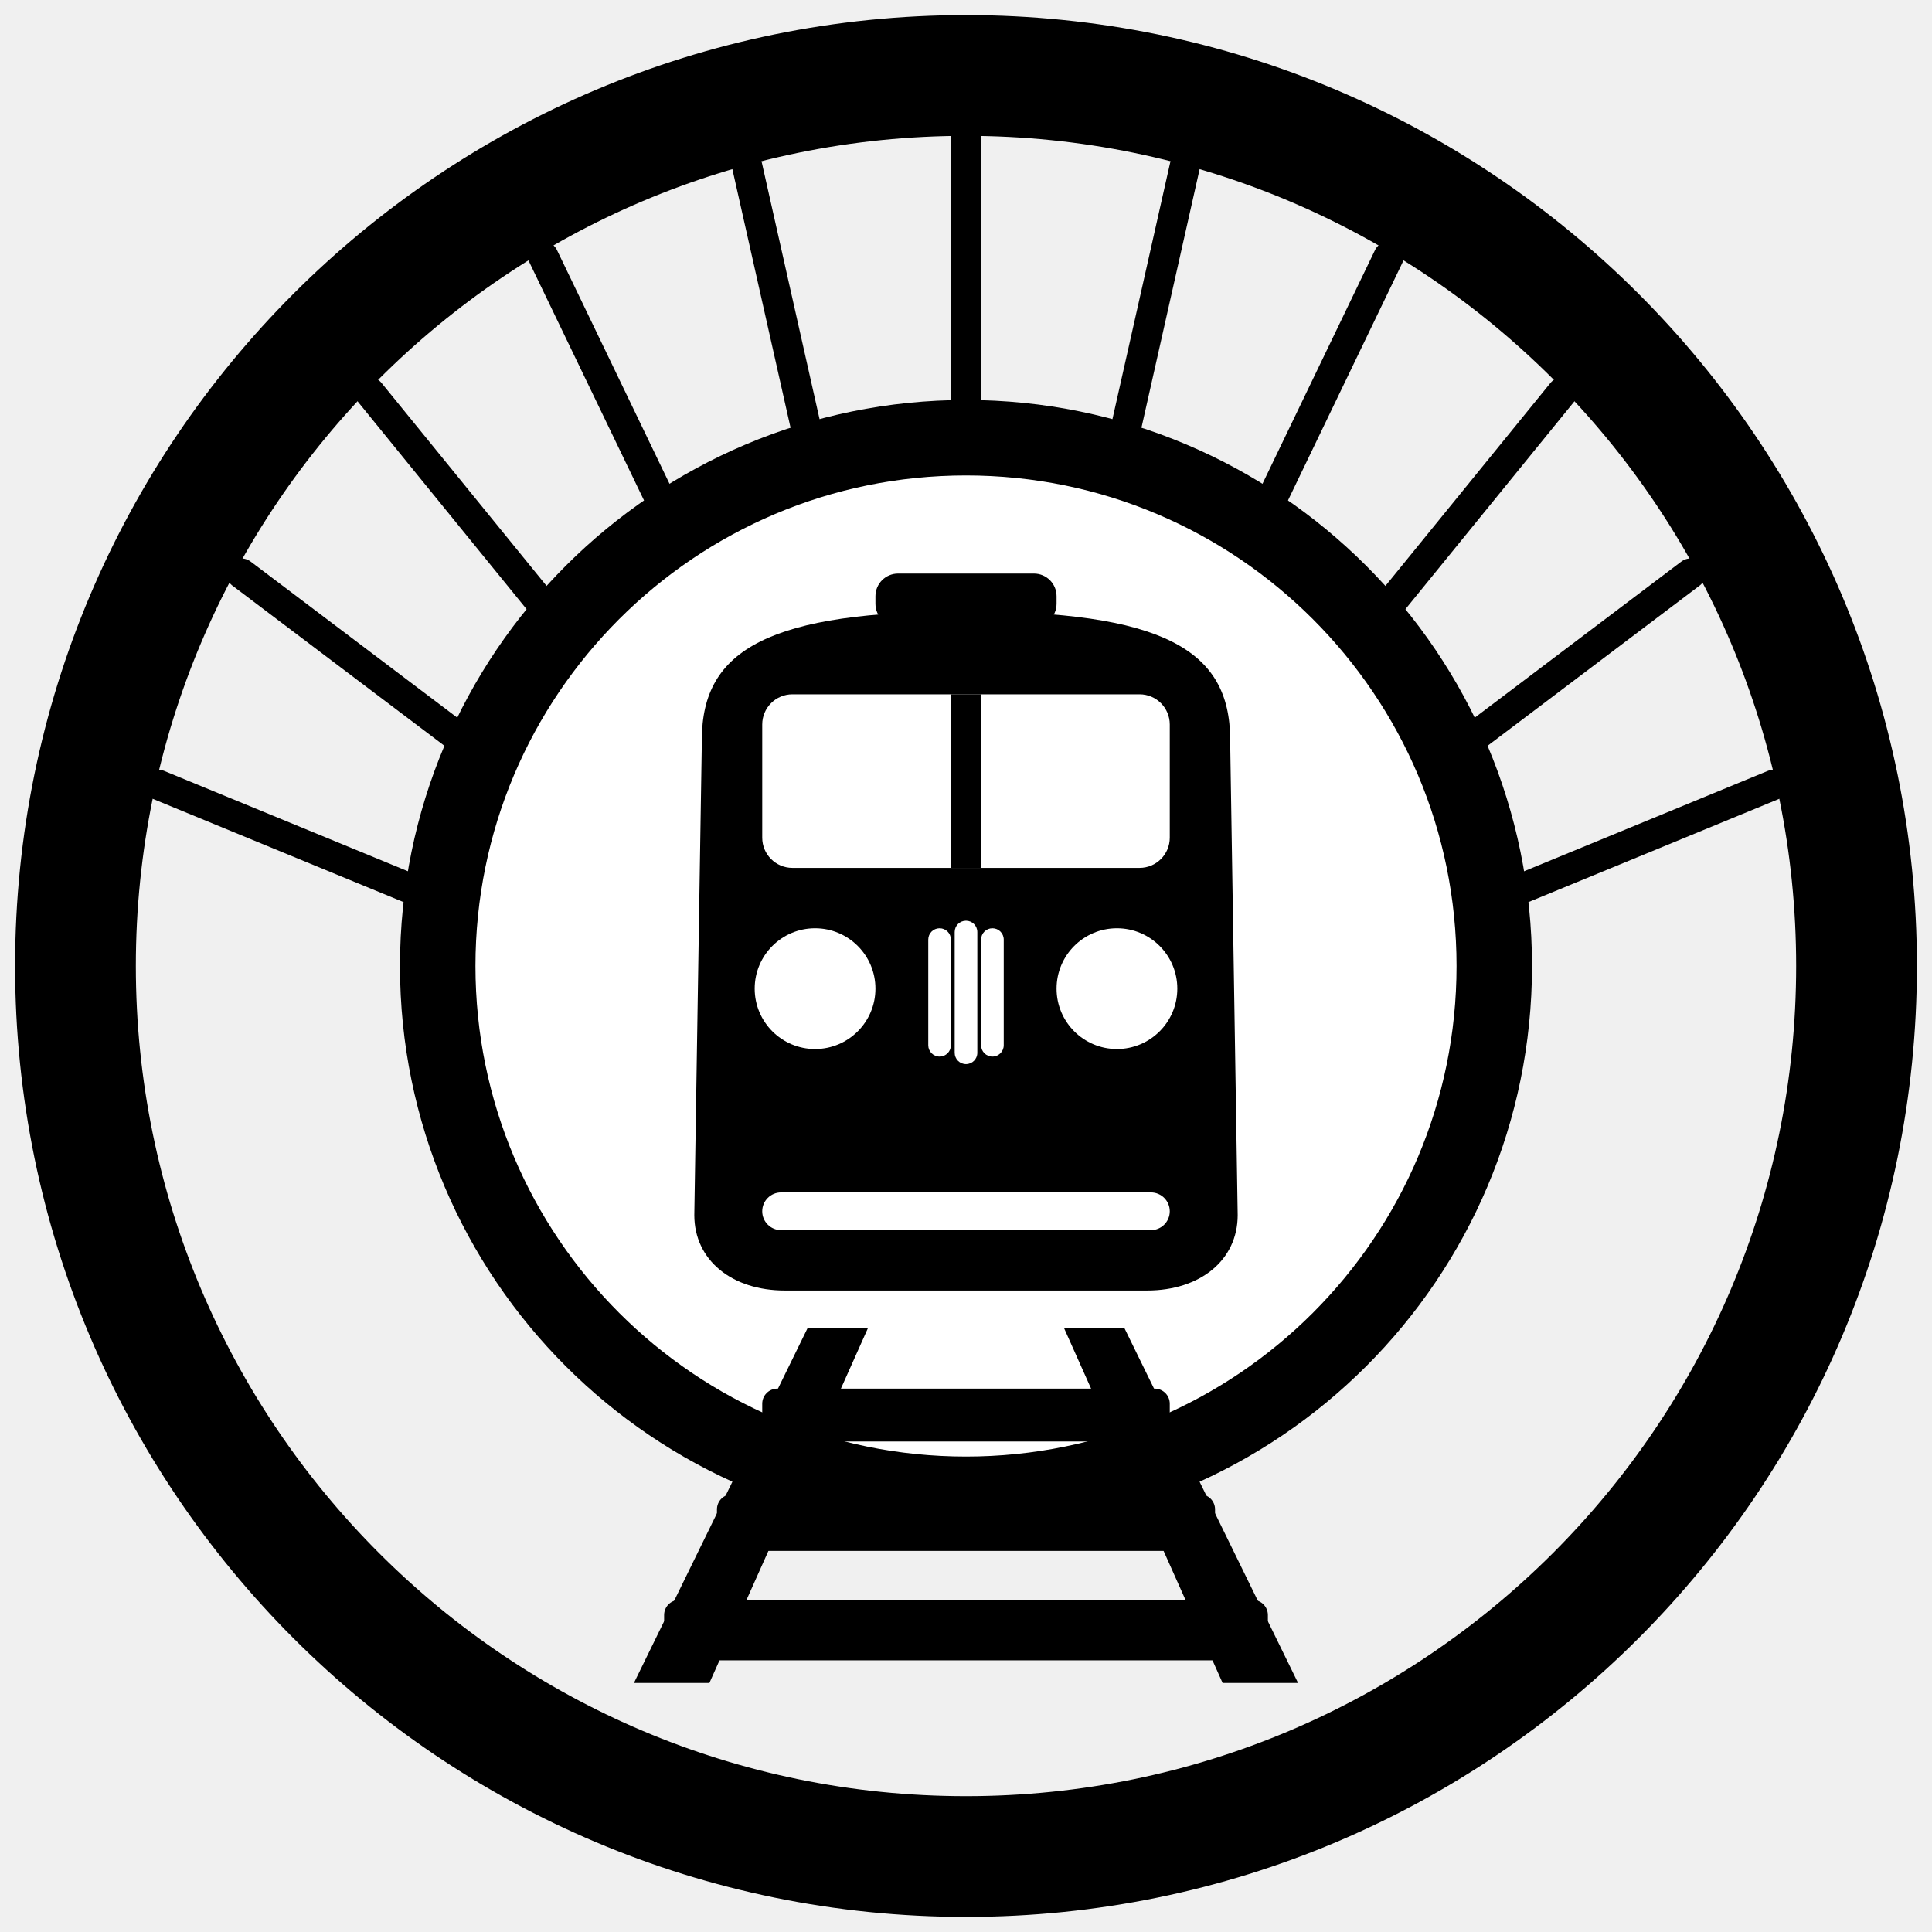
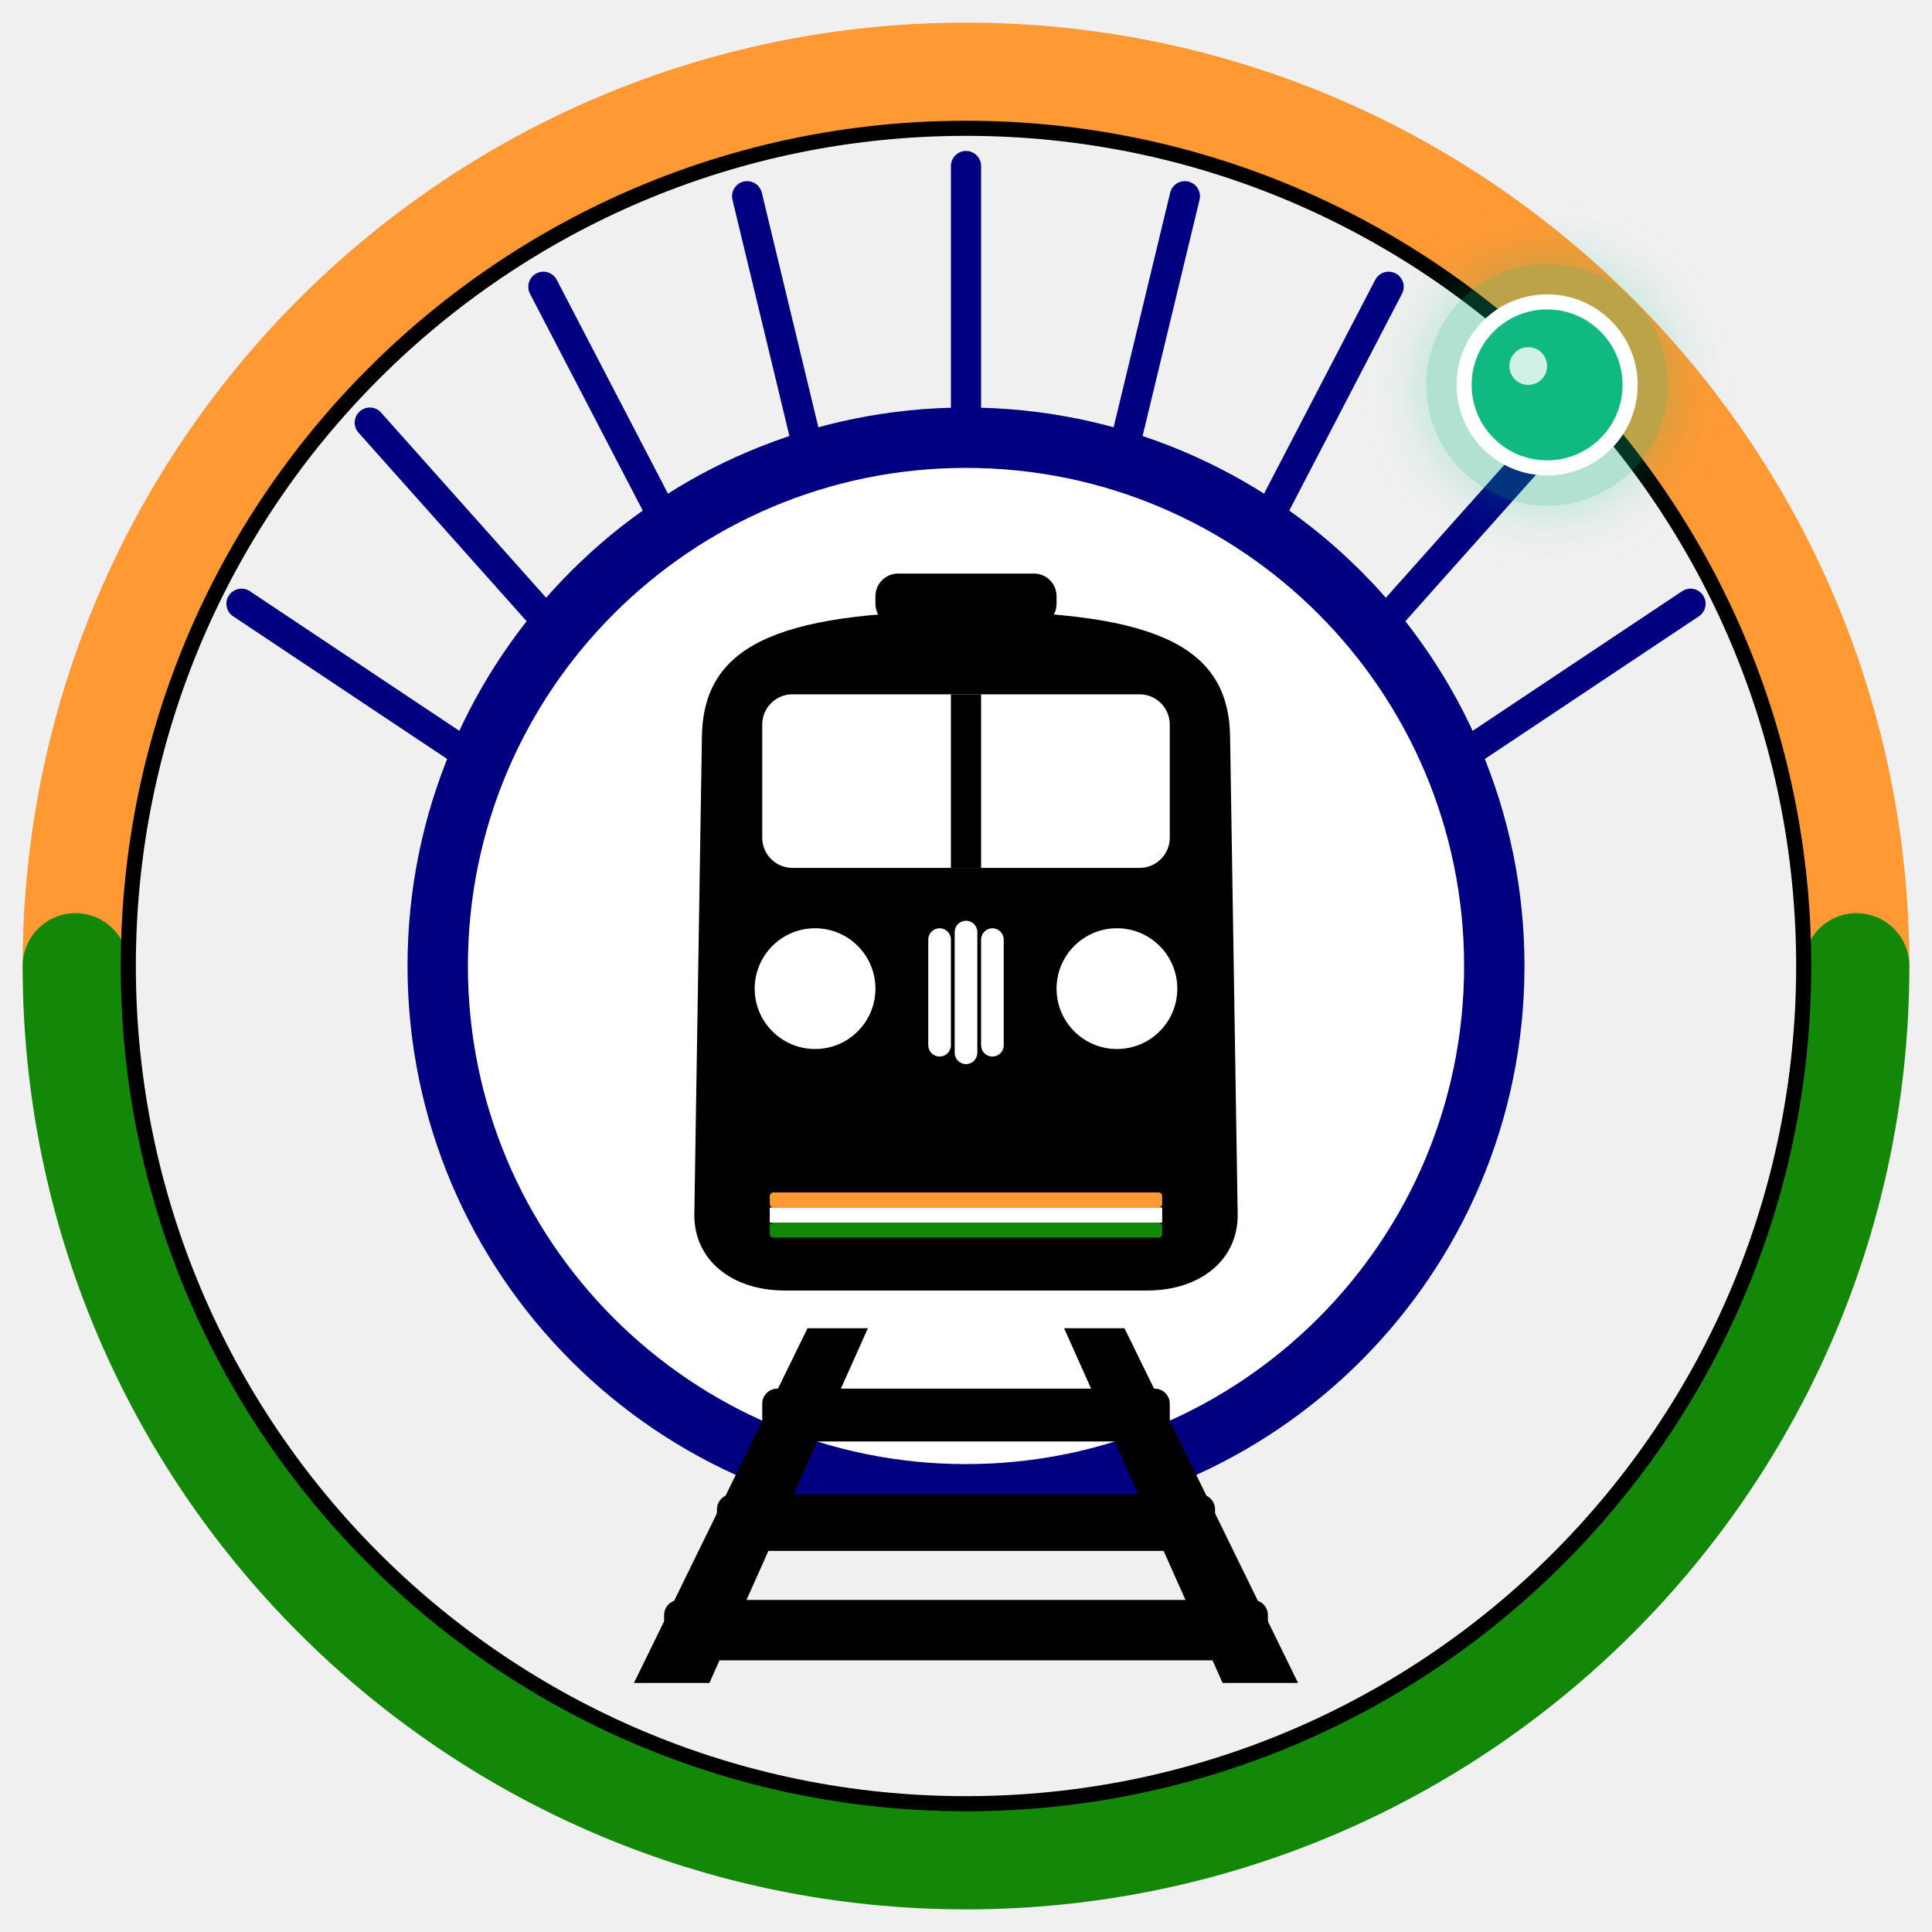
<svg xmlns="http://www.w3.org/2000/svg" viewBox="0 0 512 512" width="100%" height="100%">
-   <circle cx="256" cy="256" r="236" fill="none" stroke="#000000" stroke-width="32" />
-   <g stroke="#000000" stroke-width="8" stroke-linecap="round">
-     <line x1="256" y1="160" x2="256" y2="36" />
-     <line x1="225" y1="164" x2="198" y2="44" />
-     <line x1="287" y1="164" x2="314" y2="44" />
-     <line x1="196" y1="176" x2="144" y2="68" />
-     <line x1="316" y1="176" x2="368" y2="68" />
-     <line x1="172" y1="195" x2="98" y2="104" />
-     <line x1="340" y1="195" x2="414" y2="104" />
-     <line x1="154" y1="220" x2="64" y2="152" />
-     <line x1="358" y1="220" x2="448" y2="152" />
-     <line x1="144" y1="250" x2="42" y2="208" />
-     <line x1="368" y1="250" x2="470" y2="208" />
+   <defs>
+     <filter id="liveDotGlow3" x="-50%" y="-50%" width="200%" height="200%">
+       <feGaussianBlur stdDeviation="8" result="blur" />
+       <feMerge>
+         <feMergeNode in="blur" />
+         <feMergeNode in="SourceGraphic" />
+       </feMerge>
+     </filter>
+   </defs>
+   <path d="M 20 256 A 236 236 0 0 1 492 256" fill="none" stroke="#FF9933" stroke-width="28" stroke-linecap="round" />
+   <path d="M 492 256 A 236 236 0 0 1 20 256" fill="none" stroke="#138808" stroke-width="28" stroke-linecap="round" />
+   <circle cx="256" cy="256" r="222" fill="none" stroke="#000000" stroke-width="4" />
+   <g stroke="#000080" stroke-width="8" stroke-linecap="round">
+     <line x1="256" y1="160" x2="256" y2="44" />
+     <line x1="225" y1="164" x2="198" y2="52" />
+     <line x1="287" y1="164" x2="314" y2="52" />
+     <line x1="196" y1="176" x2="144" y2="76" />
+     <line x1="316" y1="176" x2="368" y2="76" />
+     <line x1="172" y1="195" x2="98" y2="112" />
+     <line x1="340" y1="195" x2="414" y2="112" />
+     <line x1="154" y1="220" x2="64" y2="160" />
+     <line x1="358" y1="220" x2="448" y2="160" />
  </g>
-   <circle cx="256" cy="256" r="140" fill="#FFFFFF" stroke="#000000" stroke-width="20" />
+   <circle cx="256" cy="256" r="140" fill="#FFFFFF" stroke="#000080" stroke-width="16" />
  <g id="train-symbol">
    <rect x="232" y="152" width="48" height="14" rx="6" fill="#000000" />
    <path d="M 186 196 C 186 172, 204 162, 256 162 C 308 162, 326 172, 326 196 L 328 322 C 328 334, 318 342, 304 342 L 208 342 C 194 342, 184 334, 184 322 Z" fill="#000000" />
    <rect x="202" y="184" width="108" height="46" rx="8" fill="#FFFFFF" />
    <rect x="252" y="184" width="8" height="46" fill="#000000" />
    <circle cx="216" cy="262" r="16" fill="#FFFFFF" />
    <circle cx="296" cy="262" r="16" fill="#FFFFFF" />
    <rect x="246" y="246" width="6" height="34" rx="3" fill="#FFFFFF" />
    <rect x="253" y="244" width="6" height="38" rx="3" fill="#FFFFFF" />
    <rect x="260" y="246" width="6" height="34" rx="3" fill="#FFFFFF" />
-     <rect x="202" y="316" width="108" height="10" rx="5" fill="#FFFFFF" />
+     <rect x="204" y="316" width="104" height="4" fill="#FF9933" rx="1" />
+     <rect x="204" y="320" width="104" height="4" fill="#FFFFFF" />
+     <rect x="204" y="324" width="104" height="4" fill="#138808" rx="1" />
  </g>
  <polygon points="214,352 230,352 188,446 168,446" fill="#000000" />
  <polygon points="282,352 298,352 344,446 324,446" fill="#000000" />
  <rect x="202" y="368" width="108" height="14" rx="4" fill="#000000" />
  <rect x="190" y="396" width="132" height="15" rx="4" fill="#000000" />
  <rect x="176" y="424" width="160" height="16" rx="4" fill="#000000" />
+   <g transform="translate(410, 102)">
+     <circle cx="0" cy="0" r="32" fill="#10B981" opacity="0.28" filter="url(#liveDotGlow3)" />
+     <circle cx="0" cy="0" r="22" fill="#10B981" stroke="#FFFFFF" stroke-width="4" />
+     <circle cx="-5" cy="-5" r="5" fill="#FFFFFF" opacity="0.8" />
+   </g>
</svg>
